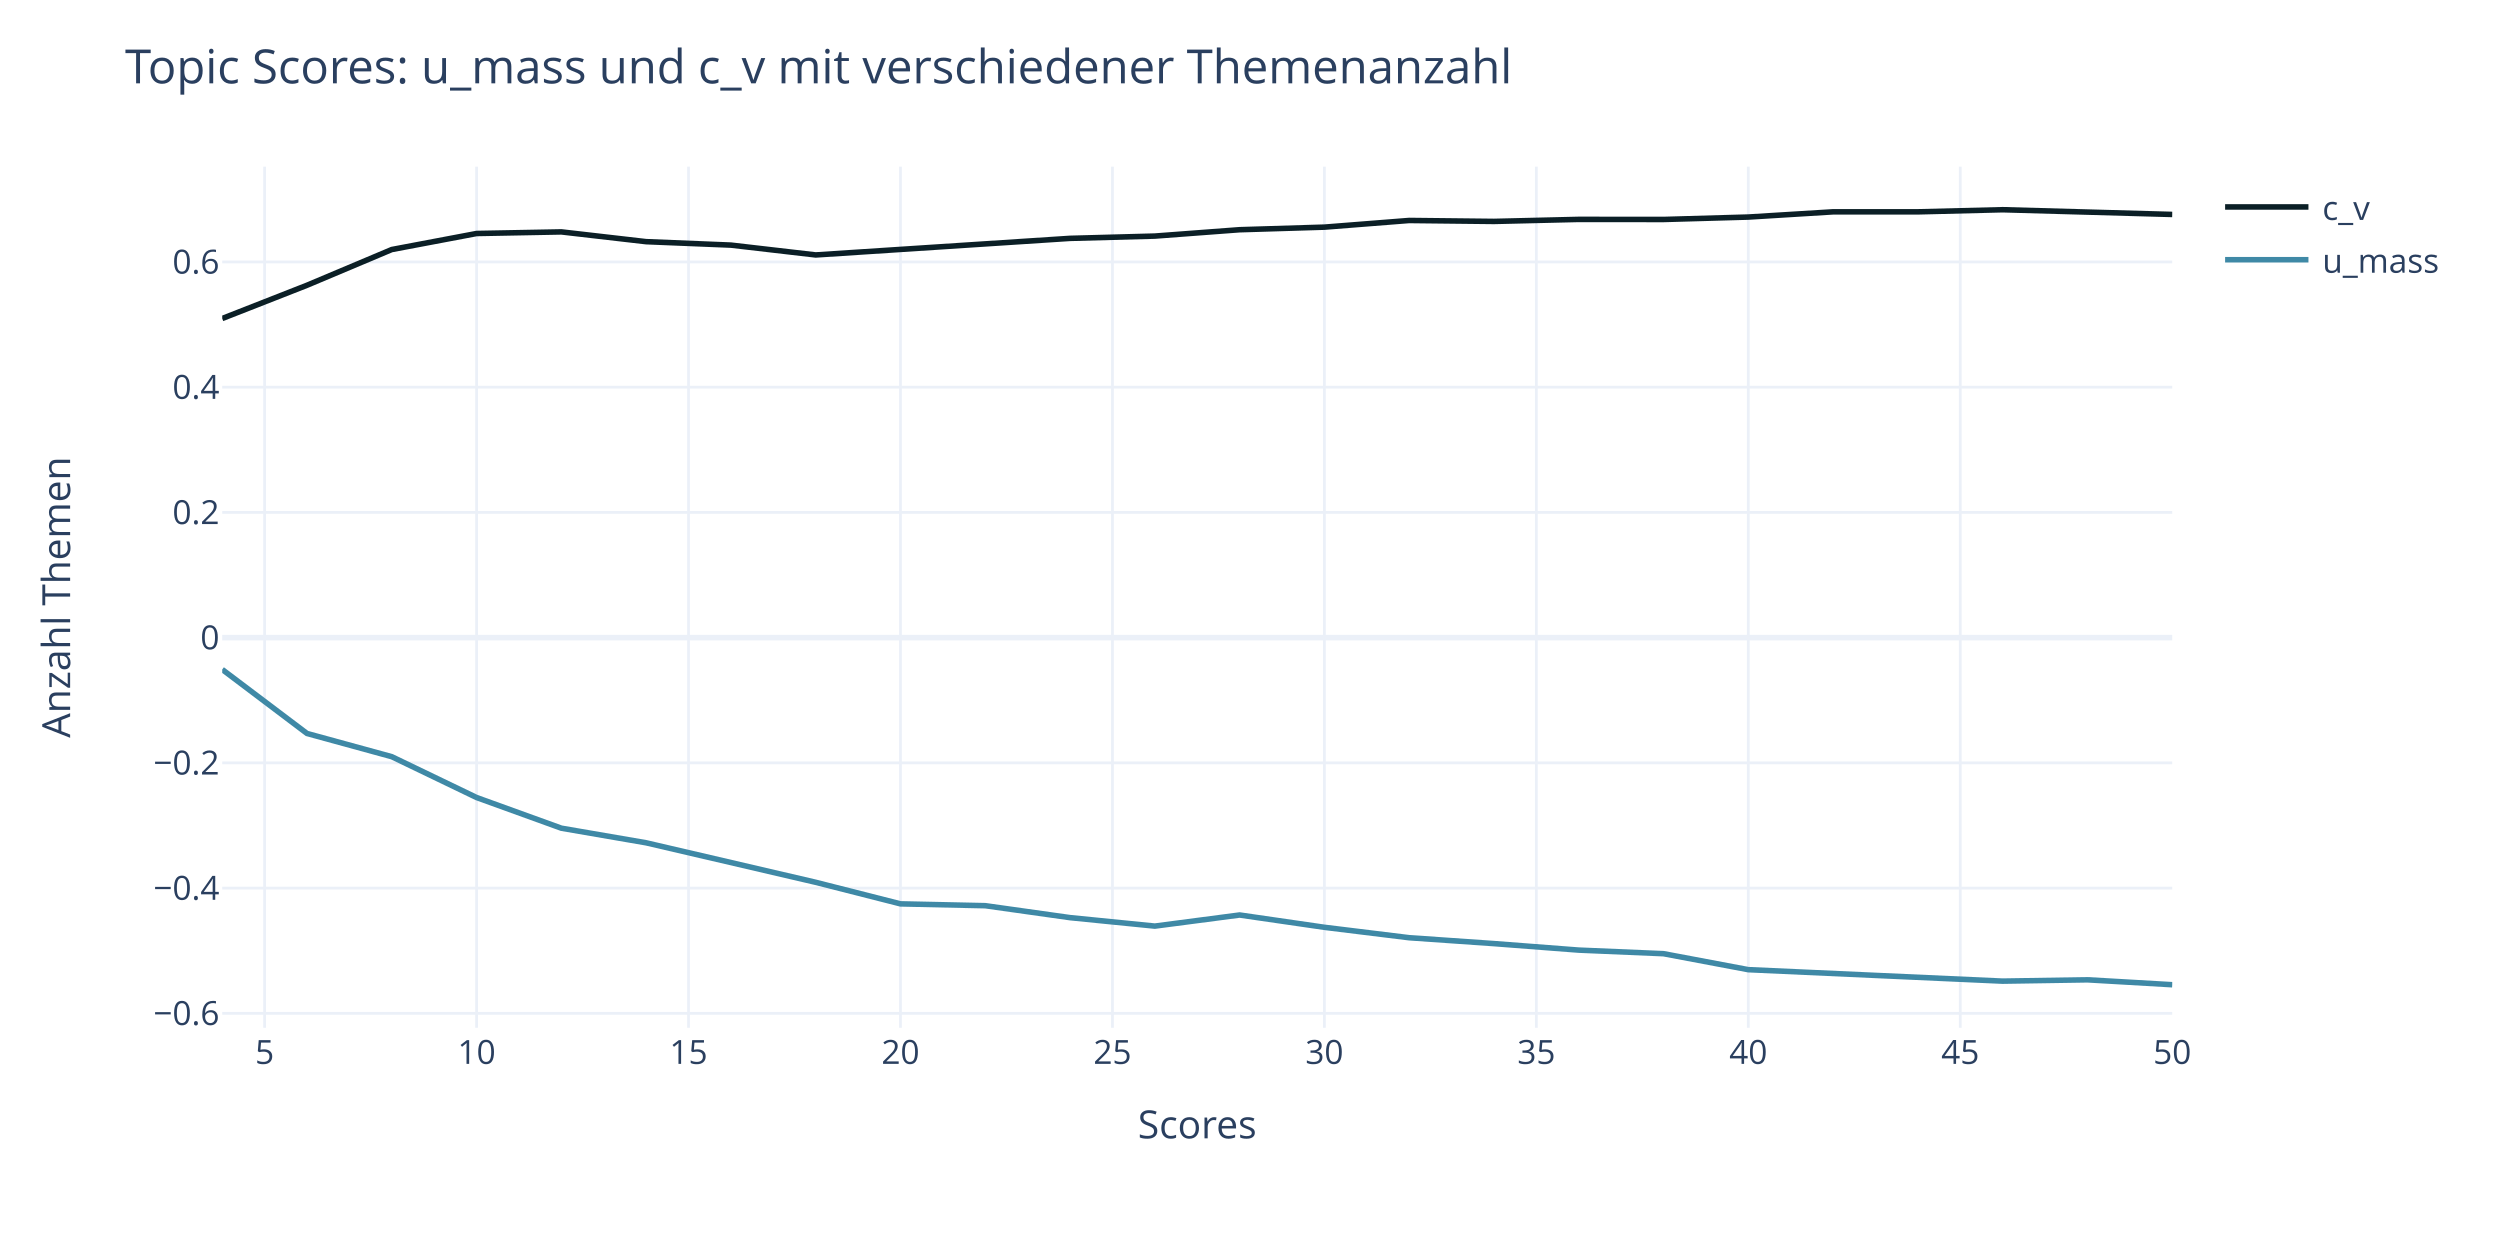
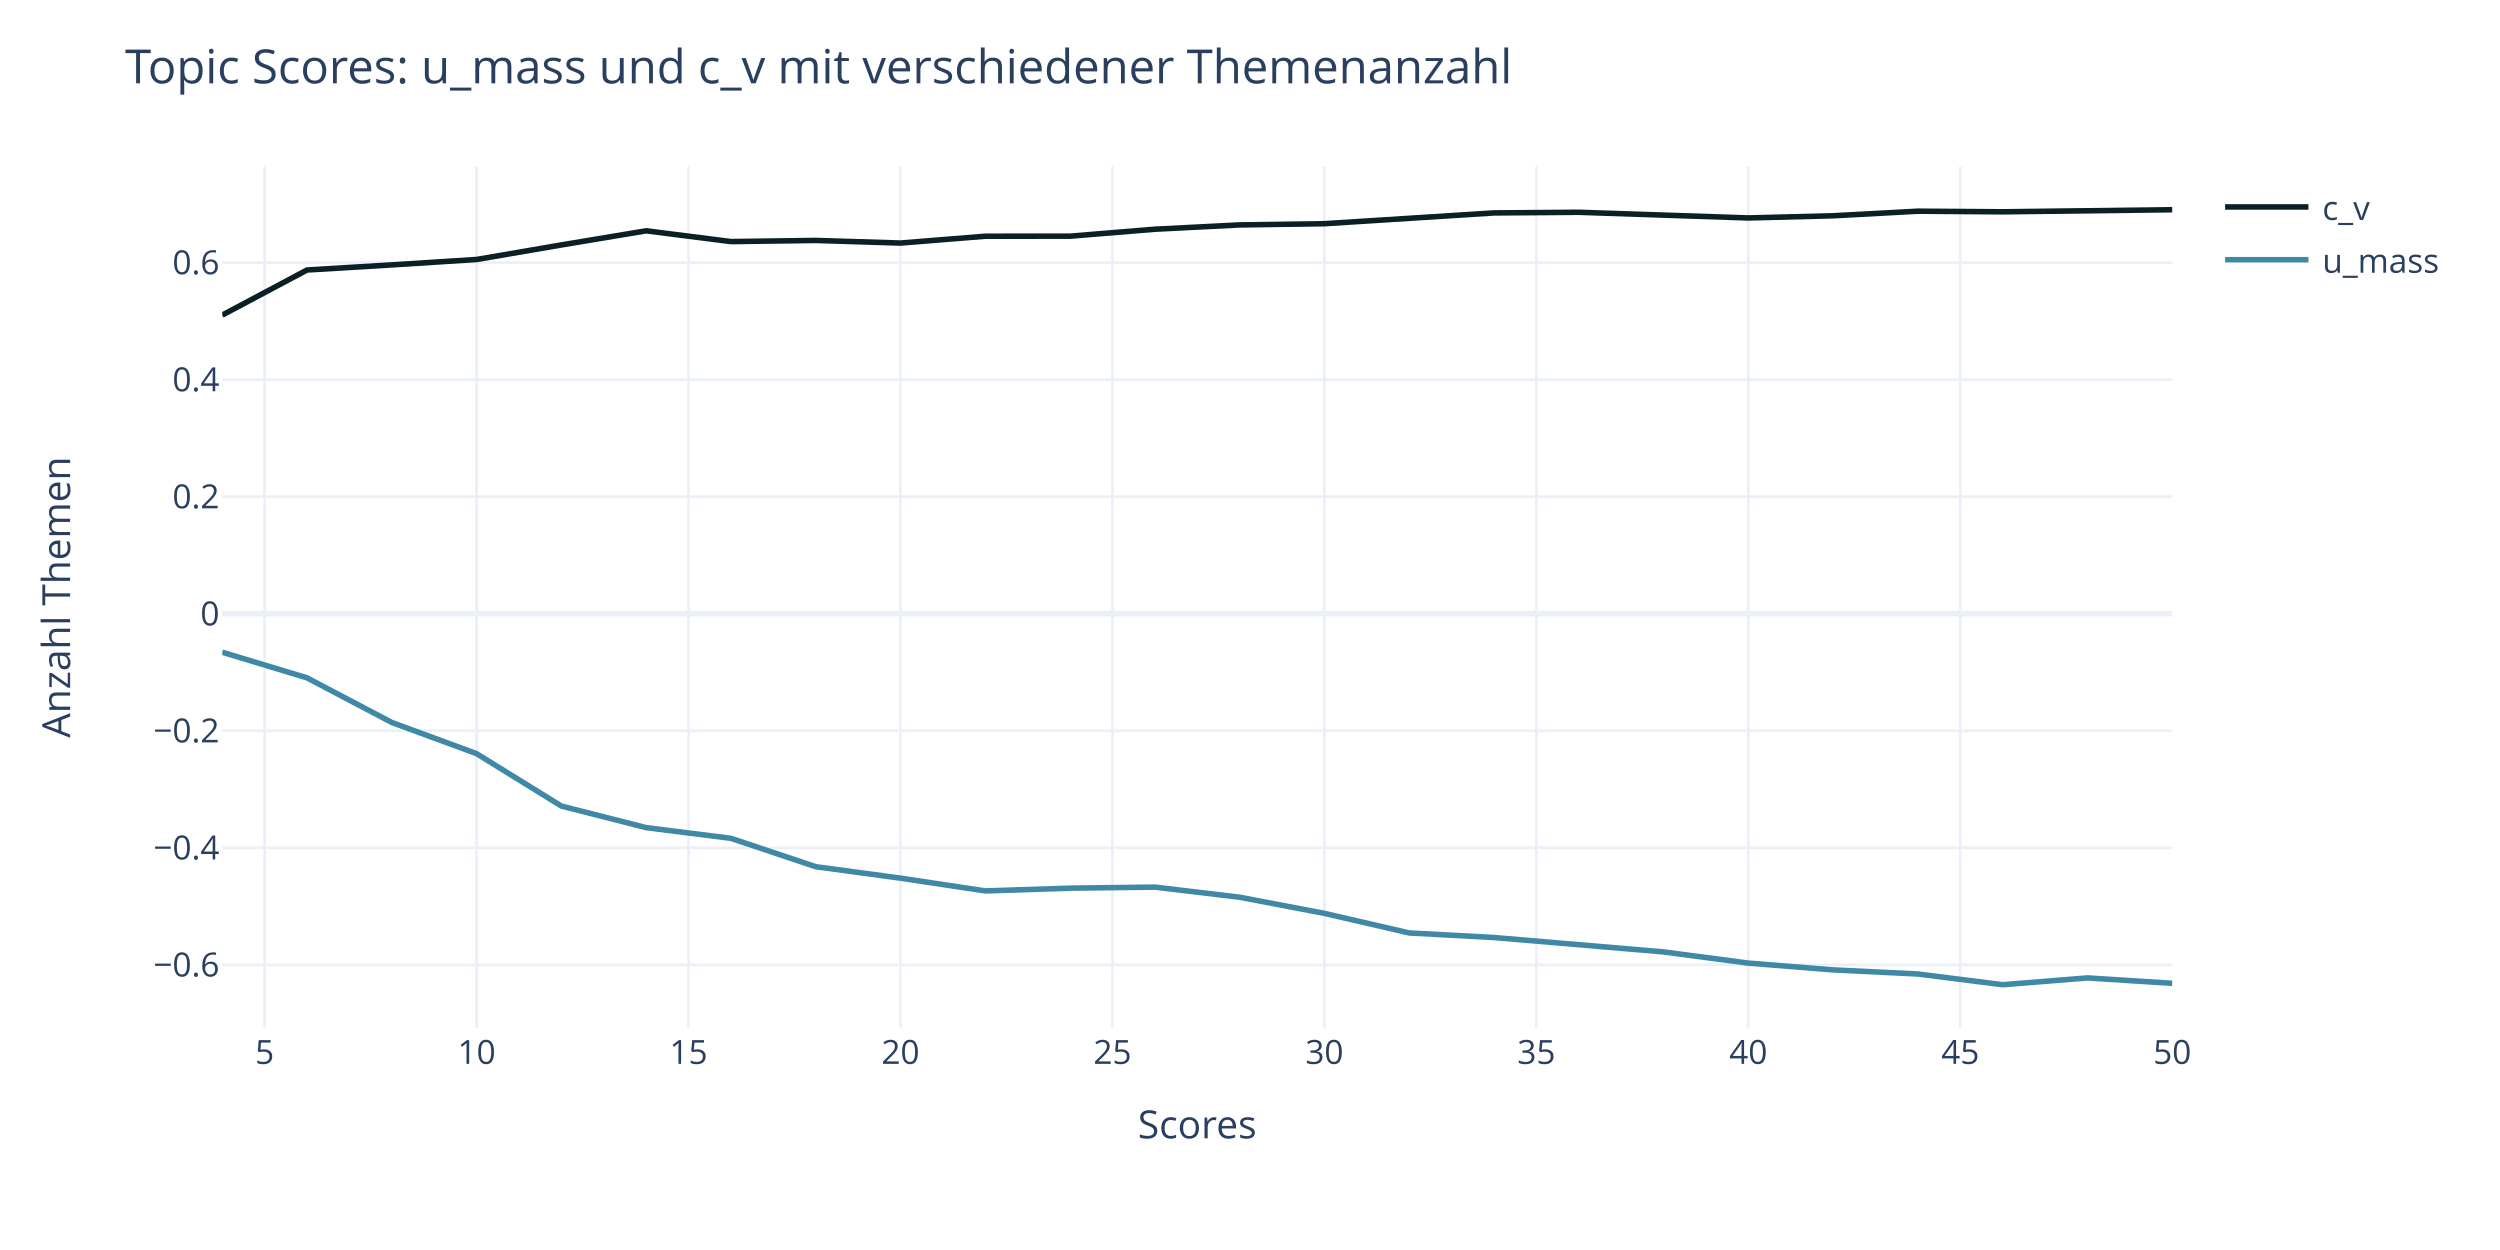
<svg xmlns="http://www.w3.org/2000/svg" class="main-svg" width="900" height="450" style="" viewBox="0 0 900 450">
  <rect x="0" y="0" width="900" height="450" style="fill: rgb(255, 255, 255); fill-opacity: 1;" />
-   <defs id="defs-e5f723">
+   <defs id="defs-b417ee">
    <g class="clips">
-       <clipPath id="clipe5f723xyplot" class="plotclip">
+       <clipPath id="clipb417eexyplot" class="plotclip">
        <rect width="702" height="310" />
      </clipPath>
-       <clipPath class="axesclip" id="clipe5f723x">
+       <clipPath class="axesclip" id="clipb417eex">
        <rect x="80" y="0" width="702" height="450" />
      </clipPath>
-       <clipPath class="axesclip" id="clipe5f723y">
+       <clipPath class="axesclip" id="clipb417eey">
        <rect x="0" y="60" width="900" height="310" />
      </clipPath>
-       <clipPath class="axesclip" id="clipe5f723xy">
+       <clipPath class="axesclip" id="clipb417eexy">
        <rect x="80" y="60" width="702" height="310" />
      </clipPath>
    </g>
    <g class="gradients" />
    <g class="patterns" />
  </defs>
  <g class="bglayer" />
  <g class="layer-below">
    <g class="imagelayer" />
    <g class="shapelayer" />
  </g>
  <g class="cartesianlayer">
    <g class="subplot xy">
      <g class="layer-subplot">
        <g class="shapelayer" />
        <g class="imagelayer" />
      </g>
      <g class="minor-gridlayer">
        <g class="x" />
        <g class="y" />
      </g>
      <g class="gridlayer">
        <g class="x">
          <path class="xgrid crisp" transform="translate(95.26,0)" d="M0,60v310" style="stroke: rgb(235, 240, 248); stroke-opacity: 1; stroke-width: 1px;" />
          <path class="xgrid crisp" transform="translate(171.57,0)" d="M0,60v310" style="stroke: rgb(235, 240, 248); stroke-opacity: 1; stroke-width: 1px;" />
          <path class="xgrid crisp" transform="translate(247.87,0)" d="M0,60v310" style="stroke: rgb(235, 240, 248); stroke-opacity: 1; stroke-width: 1px;" />
          <path class="xgrid crisp" transform="translate(324.17,0)" d="M0,60v310" style="stroke: rgb(235, 240, 248); stroke-opacity: 1; stroke-width: 1px;" />
          <path class="xgrid crisp" transform="translate(400.48,0)" d="M0,60v310" style="stroke: rgb(235, 240, 248); stroke-opacity: 1; stroke-width: 1px;" />
          <path class="xgrid crisp" transform="translate(476.78,0)" d="M0,60v310" style="stroke: rgb(235, 240, 248); stroke-opacity: 1; stroke-width: 1px;" />
          <path class="xgrid crisp" transform="translate(553.09,0)" d="M0,60v310" style="stroke: rgb(235, 240, 248); stroke-opacity: 1; stroke-width: 1px;" />
          <path class="xgrid crisp" transform="translate(629.39,0)" d="M0,60v310" style="stroke: rgb(235, 240, 248); stroke-opacity: 1; stroke-width: 1px;" />
          <path class="xgrid crisp" transform="translate(705.7,0)" d="M0,60v310" style="stroke: rgb(235, 240, 248); stroke-opacity: 1; stroke-width: 1px;" />
        </g>
        <g class="y">
-           <path class="ygrid crisp" transform="translate(0,364.8)" d="M80,0h702" style="stroke: rgb(235, 240, 248); stroke-opacity: 1; stroke-width: 1px;" />
-           <path class="ygrid crisp" transform="translate(0,319.72)" d="M80,0h702" style="stroke: rgb(235, 240, 248); stroke-opacity: 1; stroke-width: 1px;" />
-           <path class="ygrid crisp" transform="translate(0,274.63)" d="M80,0h702" style="stroke: rgb(235, 240, 248); stroke-opacity: 1; stroke-width: 1px;" />
-           <path class="ygrid crisp" transform="translate(0,184.47)" d="M80,0h702" style="stroke: rgb(235, 240, 248); stroke-opacity: 1; stroke-width: 1px;" />
-           <path class="ygrid crisp" transform="translate(0,139.38)" d="M80,0h702" style="stroke: rgb(235, 240, 248); stroke-opacity: 1; stroke-width: 1px;" />
-           <path class="ygrid crisp" transform="translate(0,94.3)" d="M80,0h702" style="stroke: rgb(235, 240, 248); stroke-opacity: 1; stroke-width: 1px;" />
+           <path class="ygrid crisp" transform="translate(0,347.33)" d="M80,0h702" style="stroke: rgb(235, 240, 248); stroke-opacity: 1; stroke-width: 1px;" />
+           <path class="ygrid crisp" transform="translate(0,305.2)" d="M80,0h702" style="stroke: rgb(235, 240, 248); stroke-opacity: 1; stroke-width: 1px;" />
+           <path class="ygrid crisp" transform="translate(0,263.06)" d="M80,0h702" style="stroke: rgb(235, 240, 248); stroke-opacity: 1; stroke-width: 1px;" />
+           <path class="ygrid crisp" transform="translate(0,178.79)" d="M80,0h702" style="stroke: rgb(235, 240, 248); stroke-opacity: 1; stroke-width: 1px;" />
+           <path class="ygrid crisp" transform="translate(0,136.66)" d="M80,0h702" style="stroke: rgb(235, 240, 248); stroke-opacity: 1; stroke-width: 1px;" />
+           <path class="ygrid crisp" transform="translate(0,94.52)" d="M80,0h702" style="stroke: rgb(235, 240, 248); stroke-opacity: 1; stroke-width: 1px;" />
        </g>
      </g>
      <g class="zerolinelayer">
-         <path class="yzl zl crisp" transform="translate(0,229.55)" d="M80,0h702" style="stroke: rgb(235, 240, 248); stroke-opacity: 1; stroke-width: 2px;" />
+         <path class="yzl zl crisp" transform="translate(0,220.93)" d="M80,0h702" style="stroke: rgb(235, 240, 248); stroke-opacity: 1; stroke-width: 2px;" />
      </g>
      <path class="xlines-below" />
      <path class="ylines-below" />
      <g class="overlines-below" />
      <g class="xaxislayer-below" />
      <g class="yaxislayer-below" />
      <g class="overaxes-below" />
-       <g class="plot" transform="translate(80,60)" clip-path="url(#clipe5f723xyplot)">
+       <g class="plot" transform="translate(80,60)" clip-path="url(#clipb417eexyplot)">
        <g class="scatterlayer mlayer">
-           <g class="trace scatter trace18e38c" style="stroke-miterlimit: 2; opacity: 1;">
+           <g class="trace scatter trace134e88" style="stroke-miterlimit: 2; opacity: 1;">
            <g class="fills" />
            <g class="errorbars" />
            <g class="lines">
-               <path class="js-line" d="M702,17.2L640.96,15.5L610.43,16.26L579.91,16.26L549.39,18.14L518.87,19.01L488.35,18.98L457.83,19.71L427.3,19.37L396.78,21.77L366.26,22.7L335.74,24.99L305.22,25.81L213.65,31.78L183.13,28.24L152.61,27L122.09,23.48L91.57,24.06L61.04,29.83L30.52,42.69L0,54.66" style="vector-effect: non-scaling-stroke; fill: none; stroke: rgb(11, 31, 38); stroke-opacity: 1; stroke-width: 2px; opacity: 1;" />
+               <path class="js-line" d="M702,15.5L640.96,16.25L610.43,16.03L579.91,17.68L549.39,18.46L488.35,16.42L457.83,16.65L396.78,20.53L366.26,20.97L335.74,22.52L305.22,25.02L274.7,25.04L244.17,27.5L213.65,26.56L183.13,26.97L152.61,23.09L122.09,28.18L91.57,33.41L61.04,35.36L30.52,37.2L0,53.44" style="vector-effect: non-scaling-stroke; fill: none; stroke: rgb(11, 31, 38); stroke-opacity: 1; stroke-width: 2px; opacity: 1;" />
            </g>
            <g class="points" />
            <g class="text" />
          </g>
-           <g class="trace scatter trace46f3bb" style="stroke-miterlimit: 2; opacity: 1;">
+           <g class="trace scatter tracee509ff" style="stroke-miterlimit: 2; opacity: 1;">
            <g class="fills" />
            <g class="errorbars" />
            <g class="lines">
-               <path class="js-line" d="M702,294.5L671.48,292.73L640.96,293.21L549.39,289.08L518.87,283.33L488.35,282.04L457.83,279.7L427.3,277.58L396.78,273.83L366.26,269.4L335.74,273.4L305.22,270.35L274.7,266.05L244.17,265.39L213.65,257.63L152.61,243.41L122.09,238.15L91.57,227.11L61.04,212.41L30.52,204.05L0,181.01" style="vector-effect: non-scaling-stroke; fill: none; stroke: rgb(63, 137, 166); stroke-opacity: 1; stroke-width: 2px; opacity: 1;" />
+               <path class="js-line" d="M702,294L671.48,292.05L640.96,294.5L610.43,290.64L579.91,289.16L549.39,286.72L518.87,282.69L457.83,277.51L427.3,275.86L396.78,268.82L366.26,263L335.74,259.36L305.22,259.74L274.7,260.73L244.17,256.14L213.65,252.01L183.13,241.8L152.61,237.95L122.09,230.18L91.57,211.31L61.04,200.09L30.52,184.03L0,174.8" style="vector-effect: non-scaling-stroke; fill: none; stroke: rgb(63, 137, 166); stroke-opacity: 1; stroke-width: 2px; opacity: 1;" />
            </g>
            <g class="points" />
            <g class="text" />
          </g>
        </g>
      </g>
      <g class="overplot" />
      <path class="xlines-above crisp" d="M0,0" style="fill: none;" />
      <path class="ylines-above crisp" d="M0,0" style="fill: none;" />
      <g class="overlines-above" />
      <g class="xaxislayer-above">
        <g class="xtick">
          <text text-anchor="middle" x="0" y="383" transform="translate(95.26,0)" style="font-family: 'Open Sans', verdana, arial, sans-serif; font-size: 12px; fill: rgb(42, 63, 95); fill-opacity: 1; white-space: pre; opacity: 1;">5</text>
        </g>
        <g class="xtick">
          <text text-anchor="middle" x="0" y="383" style="font-family: 'Open Sans', verdana, arial, sans-serif; font-size: 12px; fill: rgb(42, 63, 95); fill-opacity: 1; white-space: pre; opacity: 1;" transform="translate(171.57,0)">10</text>
        </g>
        <g class="xtick">
          <text text-anchor="middle" x="0" y="383" style="font-family: 'Open Sans', verdana, arial, sans-serif; font-size: 12px; fill: rgb(42, 63, 95); fill-opacity: 1; white-space: pre; opacity: 1;" transform="translate(247.87,0)">15</text>
        </g>
        <g class="xtick">
          <text text-anchor="middle" x="0" y="383" style="font-family: 'Open Sans', verdana, arial, sans-serif; font-size: 12px; fill: rgb(42, 63, 95); fill-opacity: 1; white-space: pre; opacity: 1;" transform="translate(324.17,0)">20</text>
        </g>
        <g class="xtick">
          <text text-anchor="middle" x="0" y="383" style="font-family: 'Open Sans', verdana, arial, sans-serif; font-size: 12px; fill: rgb(42, 63, 95); fill-opacity: 1; white-space: pre; opacity: 1;" transform="translate(400.48,0)">25</text>
        </g>
        <g class="xtick">
          <text text-anchor="middle" x="0" y="383" style="font-family: 'Open Sans', verdana, arial, sans-serif; font-size: 12px; fill: rgb(42, 63, 95); fill-opacity: 1; white-space: pre; opacity: 1;" transform="translate(476.78,0)">30</text>
        </g>
        <g class="xtick">
          <text text-anchor="middle" x="0" y="383" style="font-family: 'Open Sans', verdana, arial, sans-serif; font-size: 12px; fill: rgb(42, 63, 95); fill-opacity: 1; white-space: pre; opacity: 1;" transform="translate(553.09,0)">35</text>
        </g>
        <g class="xtick">
          <text text-anchor="middle" x="0" y="383" style="font-family: 'Open Sans', verdana, arial, sans-serif; font-size: 12px; fill: rgb(42, 63, 95); fill-opacity: 1; white-space: pre; opacity: 1;" transform="translate(629.39,0)">40</text>
        </g>
        <g class="xtick">
          <text text-anchor="middle" x="0" y="383" style="font-family: 'Open Sans', verdana, arial, sans-serif; font-size: 12px; fill: rgb(42, 63, 95); fill-opacity: 1; white-space: pre; opacity: 1;" transform="translate(705.7,0)">45</text>
        </g>
        <g class="xtick">
          <text text-anchor="middle" x="0" y="383" style="font-family: 'Open Sans', verdana, arial, sans-serif; font-size: 12px; fill: rgb(42, 63, 95); fill-opacity: 1; white-space: pre; opacity: 1;" transform="translate(782,0)">50</text>
        </g>
      </g>
      <g class="yaxislayer-above">
        <g class="ytick">
-           <text text-anchor="end" x="79" y="4.2" transform="translate(0,364.8)" style="font-family: 'Open Sans', verdana, arial, sans-serif; font-size: 12px; fill: rgb(42, 63, 95); fill-opacity: 1; white-space: pre; opacity: 1;">−0.6</text>
-         </g>
-         <g class="ytick">
-           <text text-anchor="end" x="79" y="4.2" style="font-family: 'Open Sans', verdana, arial, sans-serif; font-size: 12px; fill: rgb(42, 63, 95); fill-opacity: 1; white-space: pre; opacity: 1;" transform="translate(0,319.72)">−0.4</text>
-         </g>
-         <g class="ytick">
-           <text text-anchor="end" x="79" y="4.2" style="font-family: 'Open Sans', verdana, arial, sans-serif; font-size: 12px; fill: rgb(42, 63, 95); fill-opacity: 1; white-space: pre; opacity: 1;" transform="translate(0,274.63)">−0.2</text>
-         </g>
-         <g class="ytick">
-           <text text-anchor="end" x="79" y="4.2" style="font-family: 'Open Sans', verdana, arial, sans-serif; font-size: 12px; fill: rgb(42, 63, 95); fill-opacity: 1; white-space: pre; opacity: 1;" transform="translate(0,229.55)">0</text>
-         </g>
-         <g class="ytick">
-           <text text-anchor="end" x="79" y="4.2" style="font-family: 'Open Sans', verdana, arial, sans-serif; font-size: 12px; fill: rgb(42, 63, 95); fill-opacity: 1; white-space: pre; opacity: 1;" transform="translate(0,184.47)">0.2</text>
-         </g>
-         <g class="ytick">
-           <text text-anchor="end" x="79" y="4.2" style="font-family: 'Open Sans', verdana, arial, sans-serif; font-size: 12px; fill: rgb(42, 63, 95); fill-opacity: 1; white-space: pre; opacity: 1;" transform="translate(0,139.38)">0.4</text>
-         </g>
-         <g class="ytick">
-           <text text-anchor="end" x="79" y="4.2" style="font-family: 'Open Sans', verdana, arial, sans-serif; font-size: 12px; fill: rgb(42, 63, 95); fill-opacity: 1; white-space: pre; opacity: 1;" transform="translate(0,94.3)">0.6</text>
+           <text text-anchor="end" x="79" y="4.2" transform="translate(0,347.33)" style="font-family: 'Open Sans', verdana, arial, sans-serif; font-size: 12px; fill: rgb(42, 63, 95); fill-opacity: 1; white-space: pre; opacity: 1;">−0.6</text>
+         </g>
+         <g class="ytick">
+           <text text-anchor="end" x="79" y="4.2" style="font-family: 'Open Sans', verdana, arial, sans-serif; font-size: 12px; fill: rgb(42, 63, 95); fill-opacity: 1; white-space: pre; opacity: 1;" transform="translate(0,305.2)">−0.4</text>
+         </g>
+         <g class="ytick">
+           <text text-anchor="end" x="79" y="4.2" style="font-family: 'Open Sans', verdana, arial, sans-serif; font-size: 12px; fill: rgb(42, 63, 95); fill-opacity: 1; white-space: pre; opacity: 1;" transform="translate(0,263.06)">−0.2</text>
+         </g>
+         <g class="ytick">
+           <text text-anchor="end" x="79" y="4.2" style="font-family: 'Open Sans', verdana, arial, sans-serif; font-size: 12px; fill: rgb(42, 63, 95); fill-opacity: 1; white-space: pre; opacity: 1;" transform="translate(0,220.93)">0</text>
+         </g>
+         <g class="ytick">
+           <text text-anchor="end" x="79" y="4.2" style="font-family: 'Open Sans', verdana, arial, sans-serif; font-size: 12px; fill: rgb(42, 63, 95); fill-opacity: 1; white-space: pre; opacity: 1;" transform="translate(0,178.79)">0.2</text>
+         </g>
+         <g class="ytick">
+           <text text-anchor="end" x="79" y="4.2" style="font-family: 'Open Sans', verdana, arial, sans-serif; font-size: 12px; fill: rgb(42, 63, 95); fill-opacity: 1; white-space: pre; opacity: 1;" transform="translate(0,136.66)">0.4</text>
+         </g>
+         <g class="ytick">
+           <text text-anchor="end" x="79" y="4.2" style="font-family: 'Open Sans', verdana, arial, sans-serif; font-size: 12px; fill: rgb(42, 63, 95); fill-opacity: 1; white-space: pre; opacity: 1;" transform="translate(0,94.52)">0.6</text>
        </g>
      </g>
      <g class="overaxes-above" />
    </g>
  </g>
  <g class="polarlayer" />
  <g class="smithlayer" />
  <g class="ternarylayer" />
  <g class="geolayer" />
  <g class="funnelarealayer" />
  <g class="pielayer" />
  <g class="iciclelayer" />
  <g class="treemaplayer" />
  <g class="sunburstlayer" />
  <g class="glimages" />
-   <defs id="topdefs-e5f723">
+   <defs id="topdefs-b417ee">
    <g class="clips" />
-     <clipPath id="legende5f723">
+     <clipPath id="legendb417ee">
      <rect width="92" height="48" x="0" y="0" />
    </clipPath>
  </defs>
  <g class="layer-above">
    <g class="imagelayer" />
    <g class="shapelayer" />
  </g>
  <g class="infolayer">
    <g class="legend" pointer-events="all" transform="translate(796.04,60)">
-       <rect class="bg" shape-rendering="crispEdges" width="92" height="48" x="0" y="0" style="stroke: rgb(68, 68, 68); stroke-opacity: 1; fill: rgb(255, 255, 255); fill-opacity: 1; stroke-width: 0px;" />
-       <g class="scrollbox" transform="" clip-path="url(#legende5f723)">
+       <rect class="bg" shape-rendering="crispEdges" style="stroke: rgb(68, 68, 68); stroke-opacity: 1; fill: rgb(255, 255, 255); fill-opacity: 1; stroke-width: 0px;" width="92" height="48" x="0" y="0" />
+       <g class="scrollbox" transform="" clip-path="url(#legendb417ee)">
        <g class="groups" transform="">
          <g class="traces" transform="translate(0,14.5)" style="opacity: 1;">
            <text class="legendtext" text-anchor="start" x="40" y="4.68" style="font-family: 'Open Sans', verdana, arial, sans-serif; font-size: 12px; fill: rgb(42, 63, 95); fill-opacity: 1; white-space: pre;">c_v</text>
            <g class="layers" style="opacity: 1;">
              <g class="legendfill" />
              <g class="legendlines">
                <path class="js-line" d="M5,0h30" style="fill: none; stroke: rgb(11, 31, 38); stroke-opacity: 1; stroke-width: 2px;" />
              </g>
              <g class="legendsymbols">
                <g class="legendpoints" />
              </g>
            </g>
            <rect class="legendtoggle" x="0" y="-9.5" width="86.609" height="19" style="fill: rgb(0, 0, 0); fill-opacity: 0;" />
          </g>
        </g>
        <g class="groups" transform="">
          <g class="traces" transform="translate(0,33.5)" style="opacity: 1;">
            <text class="legendtext" text-anchor="start" x="40" y="4.68" style="font-family: 'Open Sans', verdana, arial, sans-serif; font-size: 12px; fill: rgb(42, 63, 95); fill-opacity: 1; white-space: pre;">u_mass</text>
            <g class="layers" style="opacity: 1;">
              <g class="legendfill" />
              <g class="legendlines">
                <path class="js-line" d="M5,0h30" style="fill: none; stroke: rgb(63, 137, 166); stroke-opacity: 1; stroke-width: 2px;" />
              </g>
              <g class="legendsymbols">
                <g class="legendpoints" />
              </g>
            </g>
            <rect class="legendtoggle" x="0" y="-9.5" width="86.609" height="19" style="fill: rgb(0, 0, 0); fill-opacity: 0;" />
          </g>
        </g>
      </g>
-       <rect class="scrollbar" rx="20" ry="3" width="0" height="0" x="0" y="0" style="fill: rgb(128, 139, 164); fill-opacity: 1;" />
+       <rect class="scrollbar" rx="20" ry="3" width="0" height="0" style="fill: rgb(128, 139, 164); fill-opacity: 1;" x="0" y="0" />
    </g>
    <g class="g-gtitle">
      <text class="gtitle" x="45" y="30" text-anchor="start" dy="0em" style="font-family: 'Open Sans', verdana, arial, sans-serif; font-size: 17px; fill: rgb(42, 63, 95); opacity: 1; font-weight: normal; white-space: pre;">Topic Scores: u_mass und c_v mit verschiedener Themenanzahl</text>
    </g>
    <g class="g-xtitle">
      <text class="xtitle" x="431" y="409.8" text-anchor="middle" style="font-family: 'Open Sans', verdana, arial, sans-serif; font-size: 14px; fill: rgb(42, 63, 95); opacity: 1; font-weight: normal; white-space: pre;">Scores</text>
    </g>
    <g class="g-ytitle">
      <text class="ytitle" transform="rotate(-90,25.24688,215)" x="25.247" y="215" text-anchor="middle" style="font-family: 'Open Sans', verdana, arial, sans-serif; font-size: 14px; fill: rgb(42, 63, 95); opacity: 1; font-weight: normal; white-space: pre;">Anzahl Themen</text>
    </g>
  </g>
</svg>
